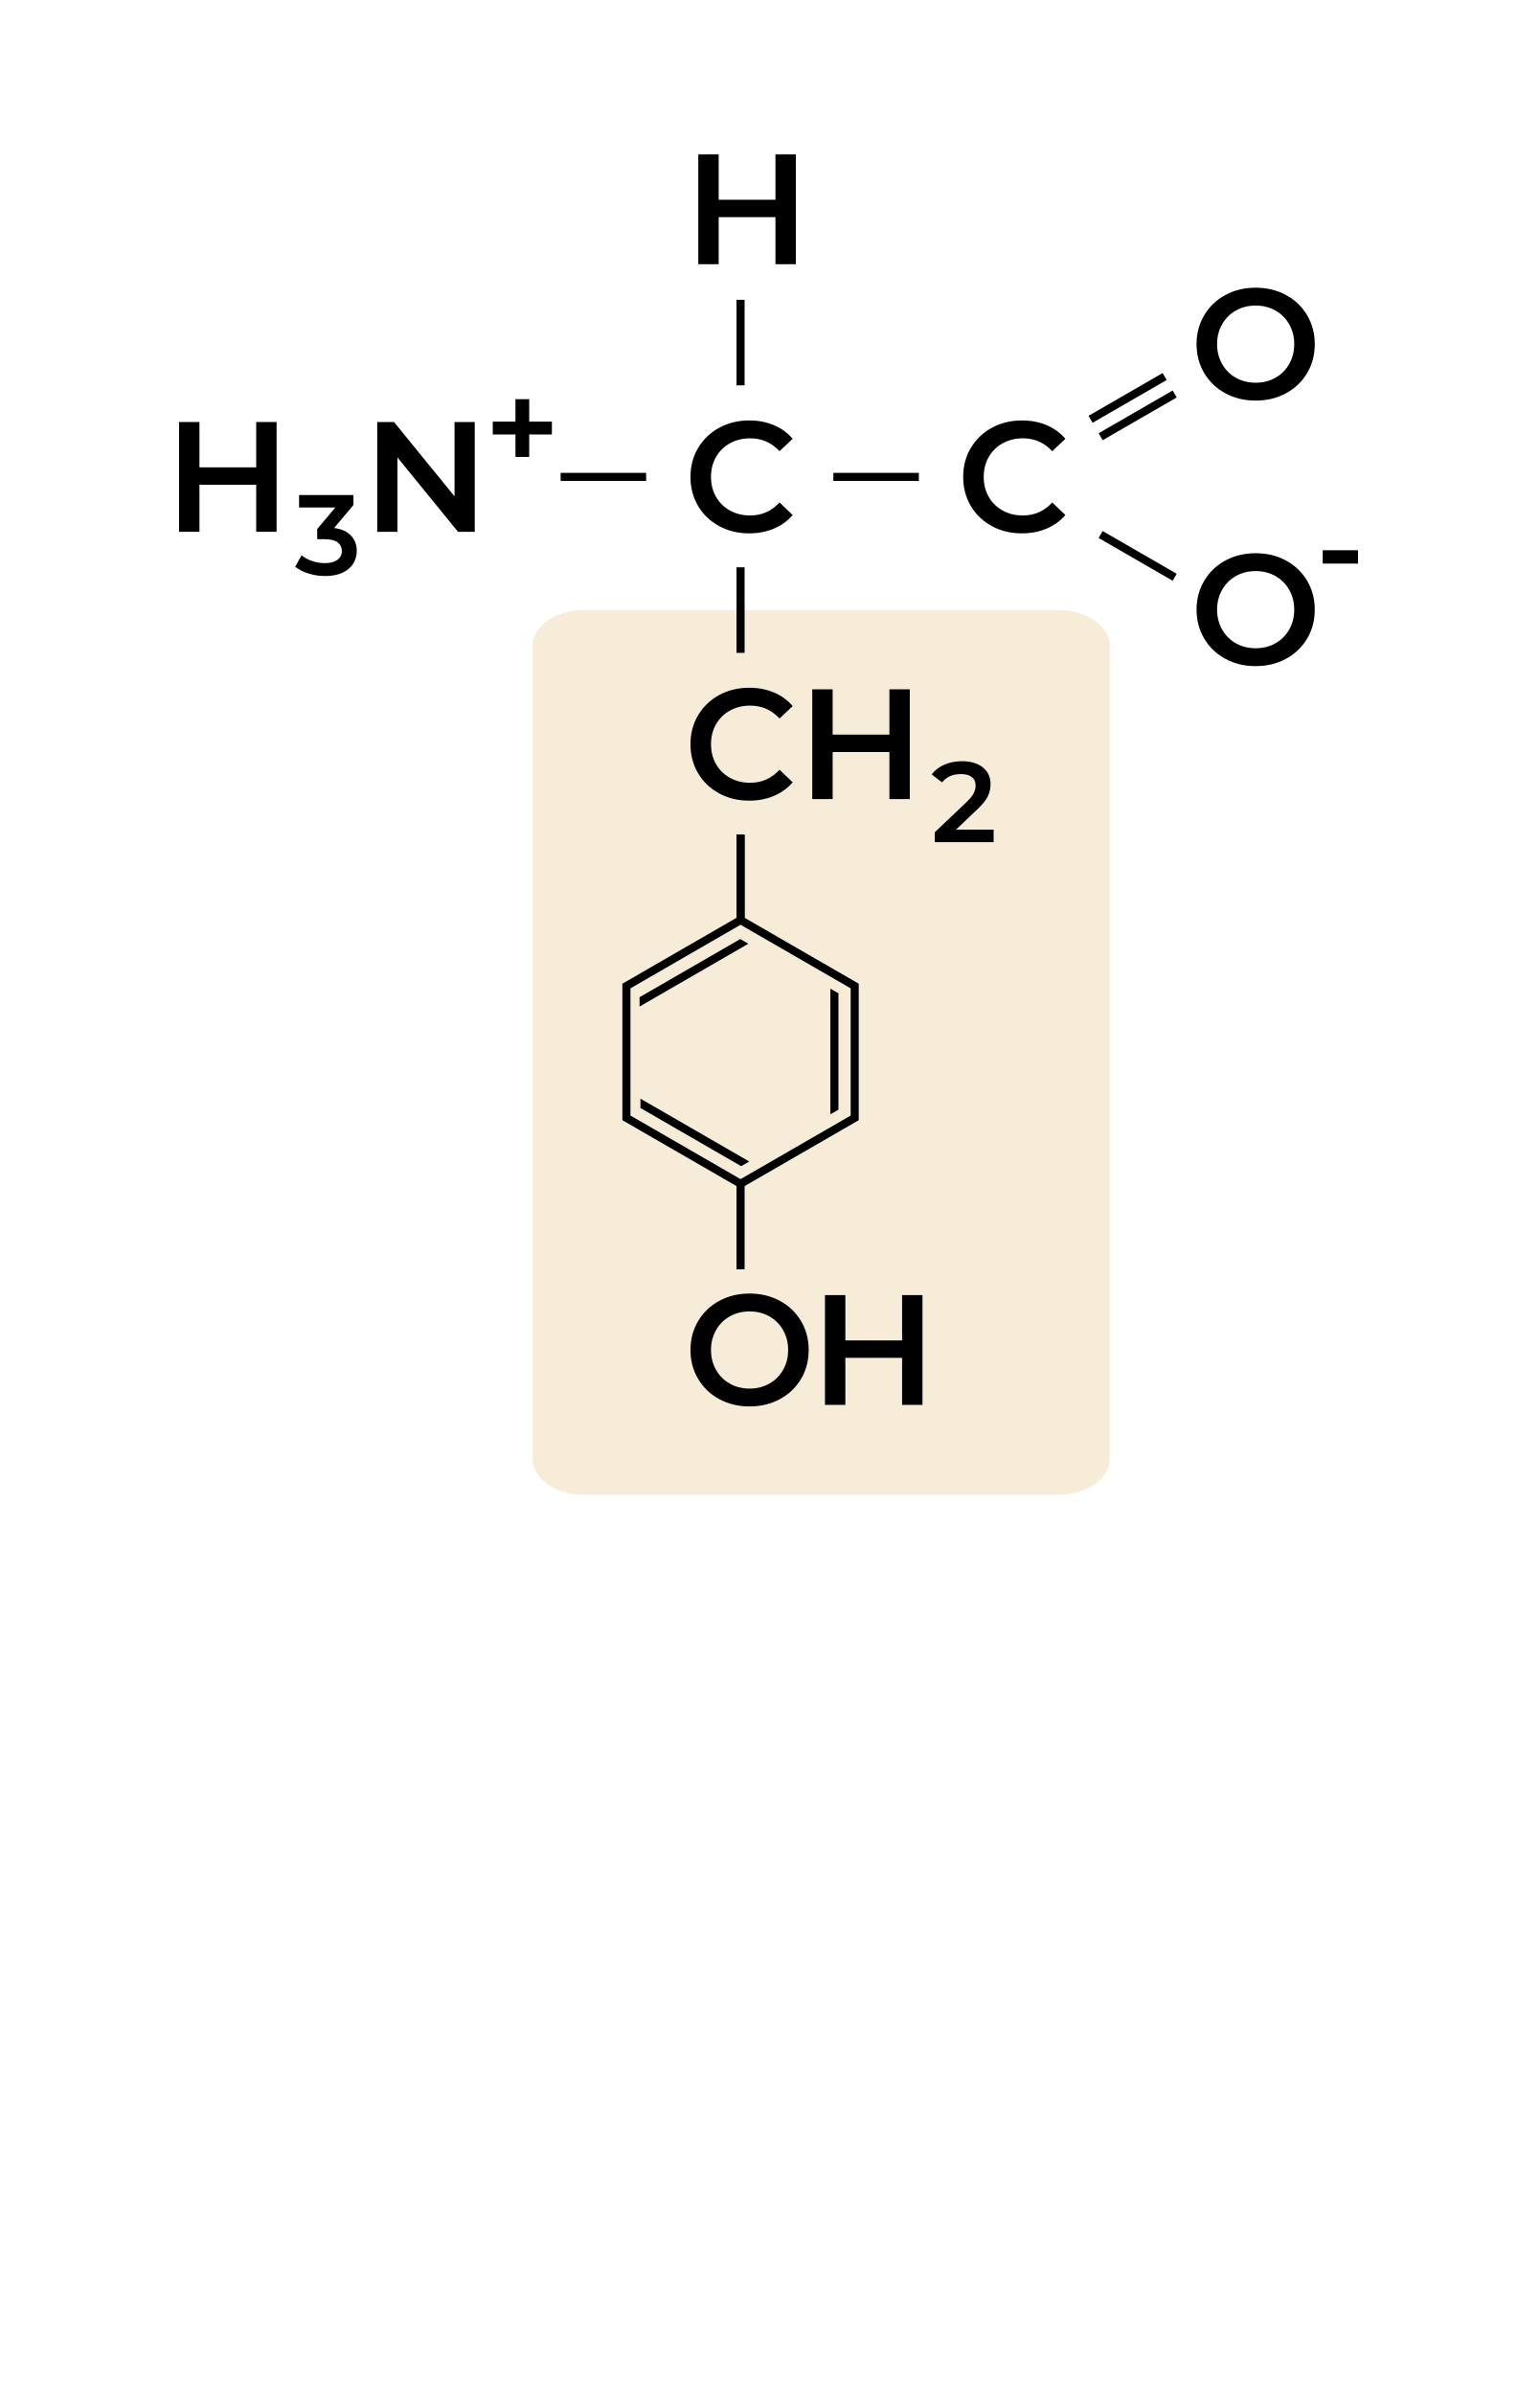
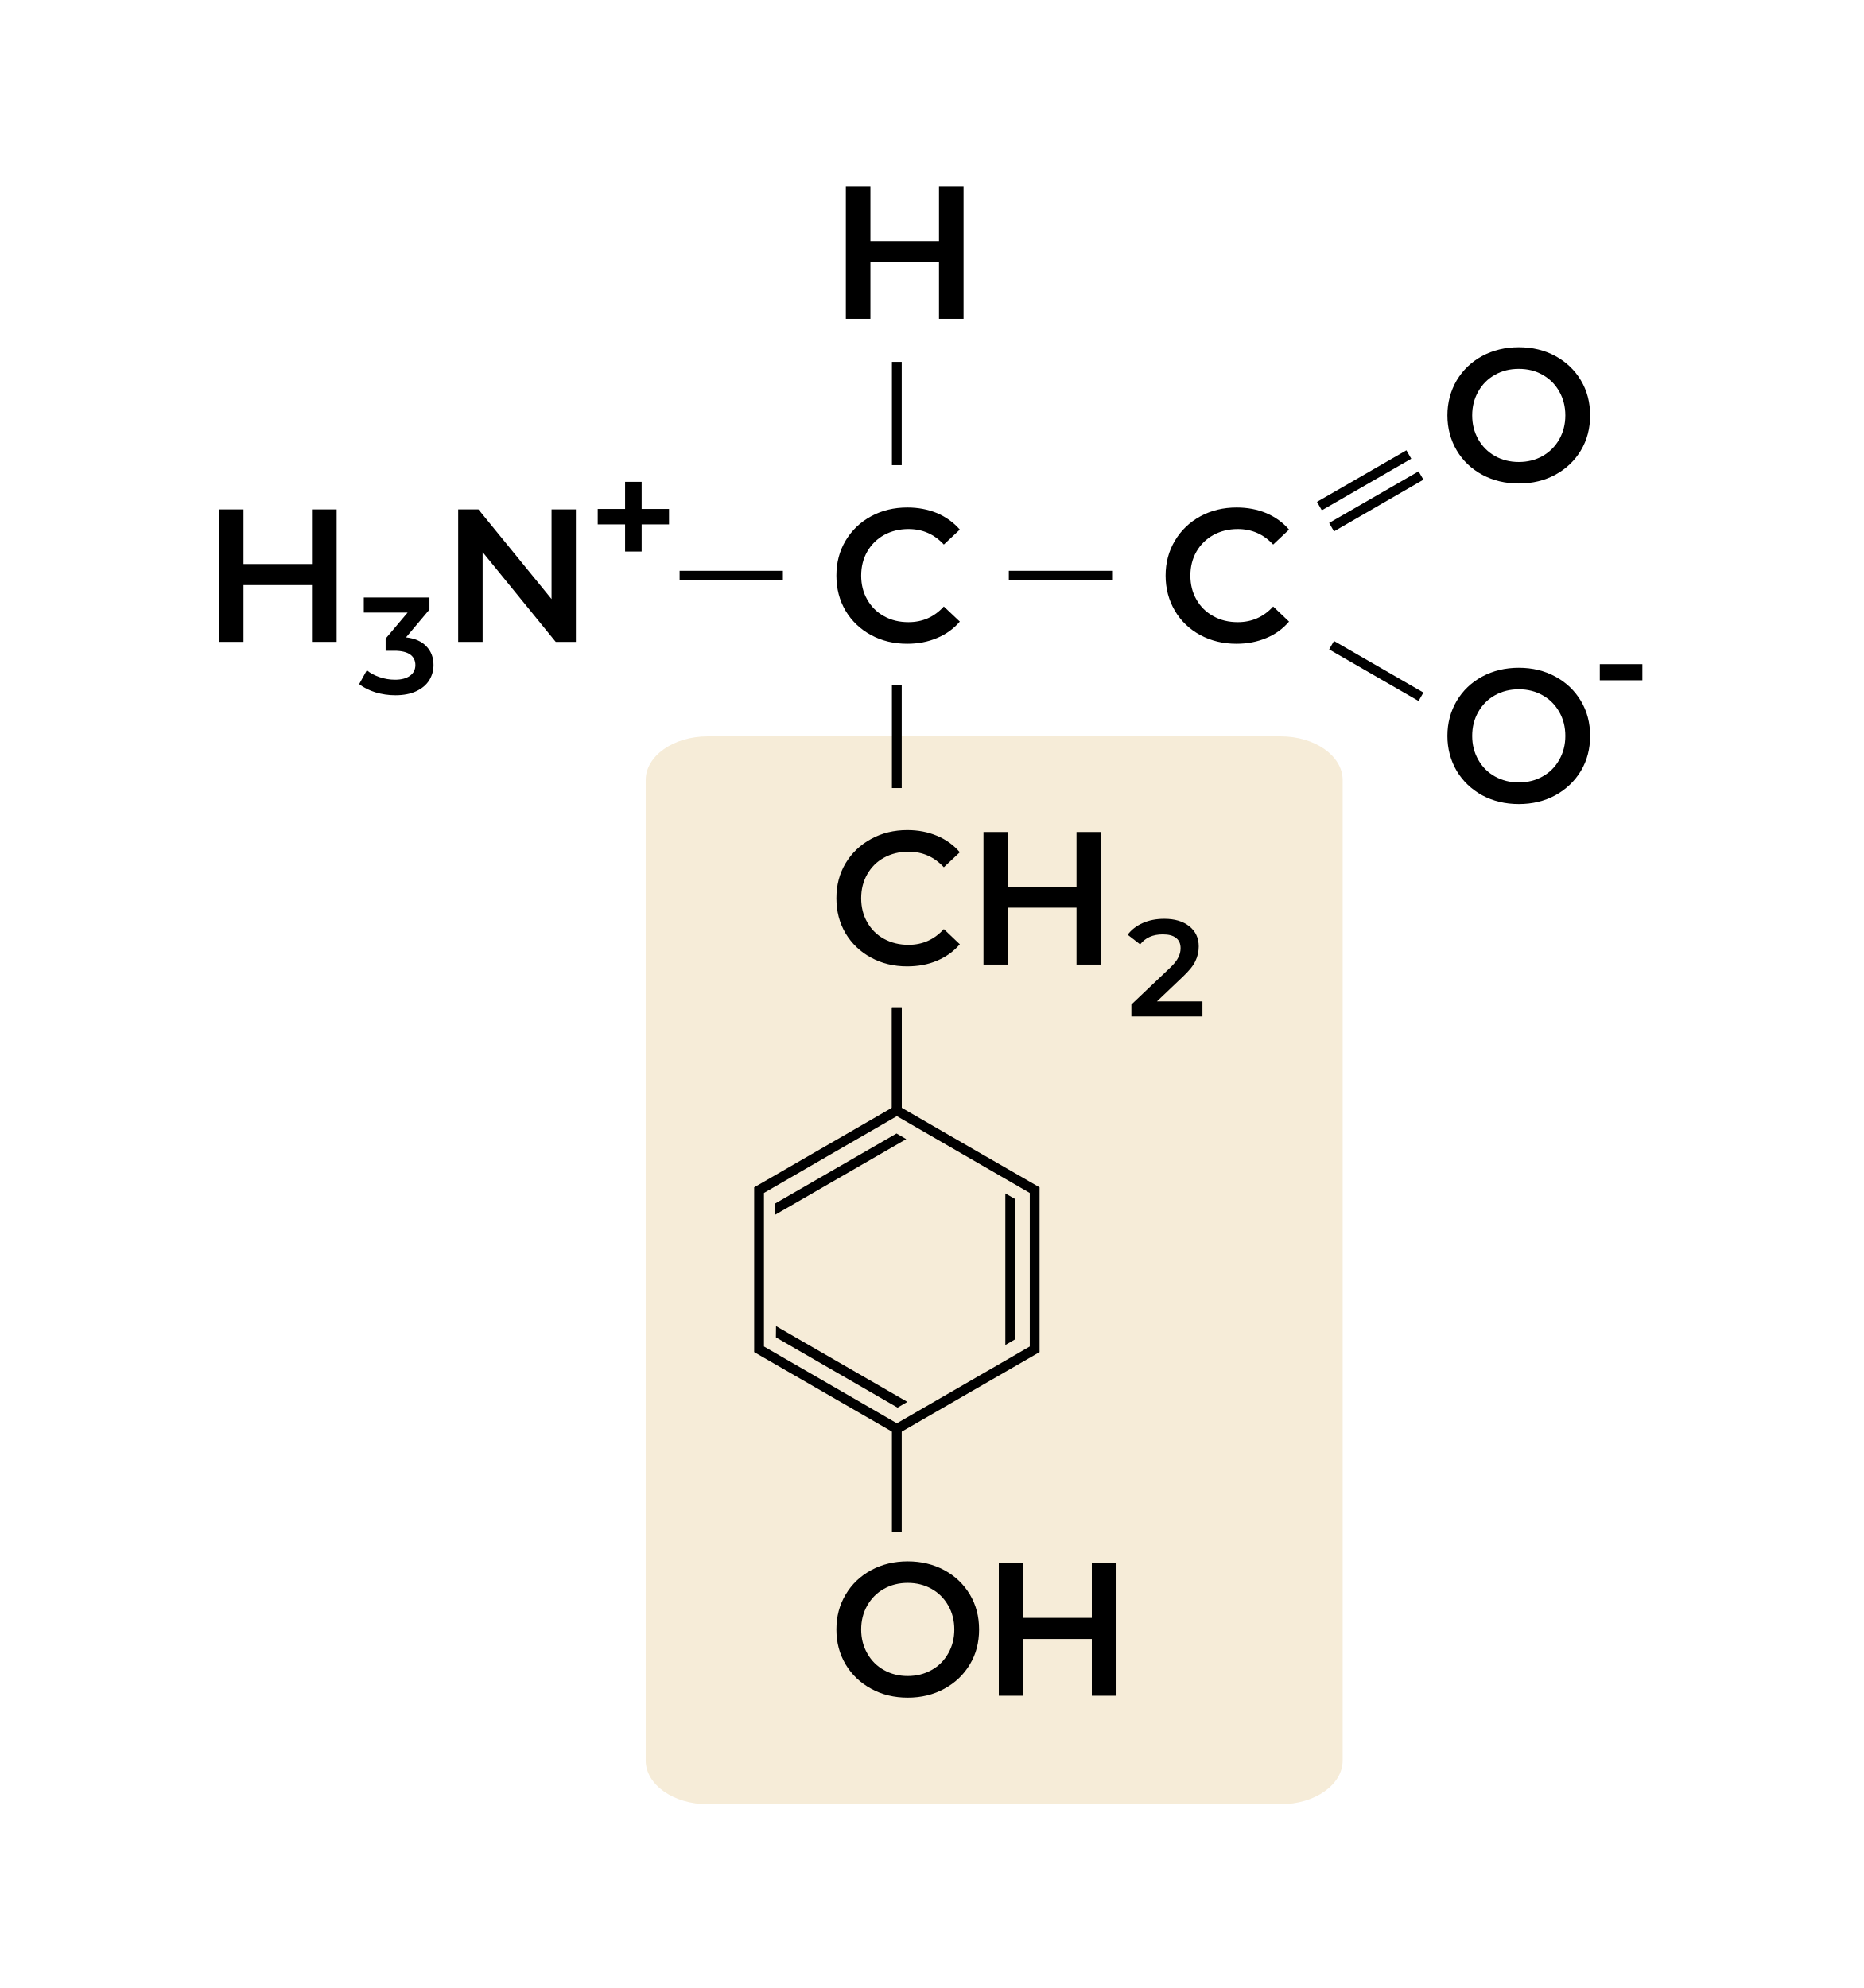
- <svg xmlns="http://www.w3.org/2000/svg" xml:space="preserve" width="450px" height="700px" version="1.1" style="shape-rendering:geometricPrecision; text-rendering:geometricPrecision; image-rendering:optimizeQuality; fill-rule:evenodd; clip-rule:evenodd" viewBox="0 0 4844.32 7535.61">
+ <svg xmlns="http://www.w3.org/2000/svg" xml:space="preserve" width="165px" height="176px" version="1.1" style="shape-rendering:geometricPrecision; text-rendering:geometricPrecision; image-rendering:optimizeQuality; fill-rule:evenodd; clip-rule:evenodd" viewBox="0 0 165 176.51">
  <defs>
    <style type="text/css">
   
    .fil0 {fill:none}
    .fil1 {fill:#F6ECD8}
    .fil2 {fill:black;fill-rule:nonzero}
    .fil3 {fill:black;fill-rule:nonzero}
   
  </style>
  </defs>
  <g id="Camada_x0020_1">
-     <rect class="fil0" y="-0.01" width="4844.32" height="7535.61" />
-     <rect class="fil1" x="1676.16" y="1919.59" width="1816.72" height="2783.71" rx="161.48" ry="113.9" />
-     <polygon class="fil2" points="870.5,1327.84 870.5,1673.22 806.36,1673.22 806.36,1525.2 627.75,1525.2 627.75,1673.22 563.61,1673.22 563.61,1327.84 627.75,1327.84 627.75,1470.43 806.36,1470.43 806.36,1327.84 " />
-     <path class="fil2" d="M1051.46 1661.33c23.2,2.88 40.9,10.76 53.11,23.68 12.19,12.92 18.29,29.06 18.29,48.44 0,14.6 -3.71,27.87 -11.12,39.84 -7.41,11.96 -18.6,21.47 -33.56,28.53 -14.94,7.05 -33.18,10.58 -54.71,10.58 -17.94,0 -35.23,-2.57 -51.85,-7.72 -16.63,-5.14 -30.81,-12.26 -42.53,-21.35l20.1 -36.24c9.09,7.66 20.16,13.7 33.19,18.12 13.04,4.43 26.5,6.64 40.37,6.64 16.5,0 29.48,-3.41 38.93,-10.22 9.45,-6.82 14.18,-16.09 14.18,-27.81 0,-11.72 -4.49,-20.88 -13.45,-27.45 -8.98,-6.59 -22.68,-9.87 -41.1,-9.87l-22.96 0 0 -31.94 57.05 -67.82 -114.1 0 0 -39.11 171.16 0 0 31.22 -61 72.48z" />
-     <path class="fil2" d="M3127.25 2610.35l0 39.46 -185.15 0 0 -31.21 99.75 -94.74c11.25,-10.77 18.84,-20.15 22.8,-28.16 3.94,-8.02 5.91,-15.97 5.91,-23.87 0,-11.72 -3.94,-20.7 -11.84,-26.91 -7.89,-6.22 -19.49,-9.34 -34.81,-9.34 -25.6,0 -45.22,8.74 -58.85,26.21l-32.65 -25.12c9.81,-13.16 23.03,-23.39 39.65,-30.69 16.63,-7.29 35.23,-10.94 55.8,-10.94 27.28,0 49.04,6.46 65.31,19.37 16.27,12.92 24.39,30.51 24.39,52.76 0,13.63 -2.86,26.43 -8.6,38.4 -5.75,11.95 -16.75,25.59 -33.01,40.9l-67.11 63.88 118.41 0z" />
-     <polygon class="fil2" points="1494.2,1327.84 1494.2,1673.22 1441.41,1673.22 1250.95,1439.35 1250.95,1673.22 1187.3,1673.22 1187.3,1327.84 1240.09,1327.84 1430.55,1561.71 1430.55,1327.84 " />
-     <path class="fil2" d="M2357.68 1678.15c-34.86,0 -66.36,-7.64 -94.48,-22.93 -28.13,-15.3 -50.17,-36.44 -66.12,-63.41 -15.96,-26.97 -23.94,-57.4 -23.94,-91.28 0,-33.88 8.06,-64.31 24.18,-91.28 16.13,-26.98 38.24,-48.11 66.36,-63.41 28.13,-15.29 59.62,-22.94 94.5,-22.94 28.29,0 54.1,4.94 77.46,14.8 23.35,9.87 43.09,24.18 59.21,42.93l-41.45 38.98c-25,-26.98 -55.76,-40.46 -92.26,-40.46 -23.69,0 -44.91,5.18 -63.65,15.54 -18.75,10.36 -33.39,24.76 -43.92,43.18 -10.52,18.41 -15.79,39.3 -15.79,62.66 0,23.36 5.27,44.25 15.79,62.66 10.53,18.42 25.17,32.81 43.92,43.18 18.74,10.36 39.96,15.53 63.65,15.53 36.5,0 67.26,-13.64 92.26,-40.95l41.45 39.48c-16.12,18.74 -35.93,33.06 -59.46,42.92 -23.52,9.87 -49.42,14.8 -77.71,14.8z" />
-     <path class="fil2" d="M3216 1678.15c-34.86,0 -66.36,-7.64 -94.48,-22.93 -28.13,-15.3 -50.17,-36.44 -66.12,-63.41 -15.95,-26.97 -23.94,-57.4 -23.94,-91.28 0,-33.88 8.06,-64.31 24.18,-91.28 16.13,-26.98 38.24,-48.11 66.36,-63.41 28.13,-15.29 59.62,-22.94 94.5,-22.94 28.29,0 54.1,4.94 77.46,14.8 23.35,9.87 43.09,24.18 59.21,42.93l-41.45 38.98c-25,-26.98 -55.76,-40.46 -92.26,-40.46 -23.69,0 -44.91,5.18 -63.65,15.54 -18.75,10.36 -33.39,24.76 -43.92,43.18 -10.52,18.41 -15.79,39.3 -15.79,62.66 0,23.36 5.27,44.25 15.79,62.66 10.53,18.42 25.17,32.81 43.92,43.18 18.74,10.36 39.96,15.53 63.65,15.53 36.5,0 67.26,-13.64 92.26,-40.95l41.45 39.48c-16.12,18.74 -35.93,33.06 -59.46,42.92 -23.52,9.87 -49.42,14.8 -77.71,14.8z" />
-     <path class="fil2" d="M3951.98 1260.45c-35.19,0 -66.93,-7.64 -95.22,-22.94 -28.29,-15.29 -50.49,-36.51 -66.61,-63.65 -16.12,-27.14 -24.18,-57.48 -24.18,-91.03 0,-33.56 8.06,-63.9 24.18,-91.04 16.12,-27.14 38.32,-48.36 66.61,-63.65 28.29,-15.3 60.03,-22.94 95.22,-22.94 35.2,0 66.95,7.64 95.24,22.94 28.29,15.29 50.49,36.43 66.61,63.41 16.11,26.96 24.17,57.39 24.17,91.28 0,33.88 -8.06,64.31 -24.17,91.27 -16.12,26.97 -38.32,48.12 -66.61,63.41 -28.29,15.3 -60.04,22.94 -95.24,22.94zm0 -56.25c23.03,0 43.75,-5.17 62.18,-15.54 18.42,-10.36 32.89,-24.83 43.42,-43.42 10.53,-18.59 15.79,-39.39 15.79,-62.41 0,-23.03 -5.26,-43.83 -15.79,-62.42 -10.53,-18.59 -25,-33.06 -43.42,-43.42 -18.43,-10.36 -39.15,-15.54 -62.18,-15.54 -23.02,0 -43.74,5.18 -62.16,15.54 -18.42,10.36 -32.89,24.83 -43.42,43.42 -10.53,18.59 -15.79,39.39 -15.79,62.42 0,23.02 5.26,43.82 15.79,62.41 10.53,18.59 25,33.06 43.42,43.42 18.42,10.37 39.14,15.54 62.16,15.54z" />
-     <path class="fil2" d="M3951.98 2095.87c-35.19,0 -66.93,-7.64 -95.22,-22.94 -28.29,-15.29 -50.49,-36.51 -66.61,-63.65 -16.12,-27.14 -24.18,-57.48 -24.18,-91.03 0,-33.56 8.06,-63.89 24.18,-91.04 16.12,-27.13 38.32,-48.35 66.61,-63.65 28.29,-15.3 60.03,-22.94 95.22,-22.94 35.2,0 66.95,7.64 95.24,22.94 28.29,15.3 50.49,36.43 66.61,63.41 16.11,26.97 24.17,57.39 24.17,91.28 0,33.88 -8.06,64.31 -24.17,91.28 -16.12,26.96 -38.32,48.11 -66.61,63.4 -28.29,15.3 -60.04,22.94 -95.24,22.94zm0 -56.25c23.03,0 43.75,-5.17 62.18,-15.54 18.42,-10.36 32.89,-24.83 43.42,-43.42 10.53,-18.59 15.79,-39.39 15.79,-62.41 0,-23.03 -5.26,-43.83 -15.79,-62.42 -10.53,-18.59 -25,-33.06 -43.42,-43.42 -18.43,-10.36 -39.15,-15.54 -62.18,-15.54 -23.02,0 -43.74,5.18 -62.16,15.54 -18.42,10.36 -32.89,24.83 -43.42,43.42 -10.53,18.59 -15.79,39.39 -15.79,62.42 0,23.02 5.26,43.82 15.79,62.41 10.53,18.59 25,33.06 43.42,43.42 18.42,10.37 39.14,15.54 62.16,15.54z" />
-     <path class="fil2" d="M2357.68 2519.16c-34.86,0 -66.36,-7.64 -94.48,-22.94 -28.13,-15.29 -50.17,-36.44 -66.12,-63.41 -15.96,-26.97 -23.94,-57.39 -23.94,-91.28 0,-33.88 8.06,-64.31 24.18,-91.28 16.13,-26.98 38.24,-48.11 66.36,-63.4 28.13,-15.3 59.62,-22.94 94.5,-22.94 28.29,0 54.1,4.93 77.46,14.8 23.35,9.87 43.09,24.17 59.21,42.92l-41.45 38.99c-25,-26.98 -55.76,-40.46 -92.26,-40.46 -23.69,0 -44.91,5.17 -63.65,15.54 -18.75,10.36 -33.39,24.75 -43.92,43.18 -10.52,18.41 -15.79,39.3 -15.79,62.65 0,23.36 5.27,44.25 15.79,62.66 10.53,18.43 25.17,32.82 43.92,43.18 18.74,10.36 39.96,15.54 63.65,15.54 36.5,0 67.26,-13.64 92.26,-40.96l41.45 39.48c-16.12,18.74 -35.93,33.06 -59.46,42.93 -23.52,9.86 -49.42,14.8 -77.71,14.8z" />
-     <polygon id="1" class="fil2" points="2863.42,2168.84 2863.42,2514.22 2799.28,2514.22 2799.28,2366.2 2620.67,2366.2 2620.67,2514.22 2556.53,2514.22 2556.53,2168.84 2620.67,2168.84 2620.67,2311.44 2799.28,2311.44 2799.28,2168.84 " />
-     <polygon class="fil2" points="2504.71,485.89 2504.71,831.28 2440.57,831.28 2440.57,683.25 2261.96,683.25 2261.96,831.28 2197.82,831.28 2197.82,485.89 2261.96,485.89 2261.96,628.49 2440.57,628.49 2440.57,485.89 " />
-     <polygon class="fil2" points="1737.02,1367 1665.57,1367 1665.57,1437.64 1622.38,1437.64 1622.38,1367 1550.92,1367 1550.92,1326.63 1622.38,1326.63 1622.38,1255.99 1665.57,1255.99 1665.57,1326.63 1737.02,1326.63 " />
-     <polygon class="fil2" points="4163.06,1731.29 4274.08,1731.29 4274.08,1773.27 4163.06,1773.27 " />
-     <polygon class="fil2" points="2343.5,1785.02 2343.5,2054.17 2318.07,2054.17 2318.07,1785.02 " />
-     <polygon class="fil2" points="1764.49,1487.82 2033.63,1487.82 2033.63,1513.24 1764.49,1513.24 " />
-     <polygon class="fil2" points="2622.81,1487.82 2891.95,1487.82 2891.95,1513.24 2622.81,1513.24 " />
-     <polygon class="fil2" points="3426.1,1308.33 3659.19,1173.77 3671.8,1195.72 3438.71,1330.28 " />
-     <polygon class="fil2" points="3457.76,1363.17 3690.85,1228.61 3703.46,1250.56 3470.37,1385.12 " />
-     <polygon class="fil2" points="3470.37,1670.79 3703.46,1805.35 3690.85,1827.3 3457.76,1692.74 " />
-     <polygon class="fil2" points="2343.5,2625.87 2343.5,2895.02 2318.07,2895.02 2318.07,2625.87 " />
-     <polygon class="fil2" points="2343.5,943.28 2343.5,1212.43 2318.07,1212.43 2318.07,943.28 " />
-     <polygon class="fil2" points="2343.5,2625.87 2343.5,2895.02 2318.07,2895.02 2318.07,2625.87 " />
-     <polygon class="fil2" points="2638.88,3125.31 2638.87,3491.47 2613.44,3505.97 2613.44,3110.79 " />
-     <polygon class="fil2" points="2329.92,2954.6 2012.82,3137.69 2012.97,3166.97 2355.21,2969.37 " />
-     <polygon class="fil2" points="2332.73,3669.24 2015.63,3486.15 2015.78,3456.87 2358.02,3654.47 " />
-     <polygon class="fil2" points="2343.5,3724.66 2343.5,3993.8 2318.07,3993.8 2318.07,3724.66 " />
-     <path class="fil2" d="M2359.16 4425.24c-35.2,0 -66.93,-7.64 -95.22,-22.94 -28.29,-15.3 -50.49,-36.52 -66.62,-63.65 -16.12,-27.15 -24.18,-57.48 -24.18,-91.04 0,-33.55 8.06,-63.89 24.18,-91.04 16.13,-27.13 38.33,-48.35 66.62,-63.65 28.29,-15.29 60.02,-22.93 95.22,-22.93 35.19,0 66.94,7.64 95.23,22.93 28.29,15.3 50.49,36.43 66.61,63.41 16.11,26.97 24.17,57.4 24.17,91.28 0,33.89 -8.06,64.31 -24.17,91.28 -16.12,26.97 -38.32,48.11 -66.61,63.41 -28.29,15.3 -60.04,22.94 -95.23,22.94zm0 -56.25c23.02,0 43.75,-5.18 62.17,-15.54 18.42,-10.36 32.89,-24.83 43.42,-43.42 10.53,-18.59 15.79,-39.39 15.79,-62.42 0,-23.02 -5.26,-43.83 -15.79,-62.41 -10.53,-18.59 -25,-33.06 -43.42,-43.43 -18.42,-10.36 -39.15,-15.53 -62.17,-15.53 -23.03,0 -43.74,5.17 -62.17,15.53 -18.42,10.37 -32.89,24.84 -43.42,43.43 -10.52,18.58 -15.79,39.39 -15.79,62.41 0,23.03 5.27,43.83 15.79,62.42 10.53,18.59 25,33.06 43.42,43.42 18.43,10.36 39.14,15.54 62.17,15.54z" />
-     <polygon class="fil2" points="2903.35,4074.92 2903.35,4420.3 2839.2,4420.3 2839.2,4272.28 2660.6,4272.28 2660.6,4420.3 2596.45,4420.3 2596.45,4074.92 2660.6,4074.92 2660.6,4217.52 2839.2,4217.52 2839.2,4074.92 " />
-     <path class="fil3" d="M2324.48 2884.05c-121.88,70.36 -243.66,140.9 -365.65,211.09l0 429.39 371.96 214.73 371.96 -214.73 0 -429.39c-124.09,-71.4 -248.06,-143.04 -371.96,-214.74l-6.31 3.65zm-167.01 125.64l173.32 -100.06 346.53 200.06 0 400.29 -346.53 200.07 -346.53 -200.07 0 -400.29 173.21 -100z" />
+     <rect class="fil0" width="165" height="176.51" />
+     <rect class="fil1" x="57.09" y="65.38" width="61.88" height="94.81" rx="5.5" ry="3.88" />
+     <polygon class="fil2" points="29.65,45.23 29.65,56.99 27.46,56.99 27.46,51.95 21.38,51.95 21.38,56.99 19.2,56.99 19.2,45.23 21.38,45.23 21.38,50.08 27.46,50.08 27.46,45.23 " />
+     <path class="fil2" d="M35.81 56.59c0.79,0.09 1.4,0.36 1.81,0.8 0.42,0.44 0.63,0.99 0.63,1.65 0,0.5 -0.13,0.95 -0.38,1.36 -0.26,0.41 -0.64,0.73 -1.15,0.97 -0.51,0.24 -1.13,0.36 -1.86,0.36 -0.61,0 -1.2,-0.09 -1.77,-0.26 -0.56,-0.18 -1.05,-0.42 -1.44,-0.73l0.68 -1.23c0.31,0.26 0.69,0.46 1.13,0.61 0.44,0.15 0.9,0.23 1.38,0.23 0.56,0 1,-0.12 1.32,-0.35 0.32,-0.23 0.48,-0.55 0.48,-0.95 0,-0.39 -0.15,-0.71 -0.45,-0.93 -0.31,-0.22 -0.78,-0.34 -1.4,-0.34l-0.79 0 0 -1.08 1.95 -2.31 -3.89 0 0 -1.34 5.83 0 0 1.07 -2.08 2.47z" />
+     <path class="fil2" d="M106.52 88.91l0 1.34 -6.31 0 0 -1.06 3.4 -3.23c0.38,-0.36 0.64,-0.68 0.77,-0.96 0.14,-0.27 0.2,-0.54 0.2,-0.81 0,-0.4 -0.13,-0.7 -0.4,-0.91 -0.27,-0.22 -0.66,-0.32 -1.18,-0.32 -0.88,0 -1.54,0.29 -2.01,0.89l-1.11 -0.86c0.33,-0.44 0.78,-0.79 1.35,-1.04 0.57,-0.25 1.2,-0.37 1.9,-0.37 0.93,0 1.67,0.22 2.22,0.66 0.56,0.44 0.84,1.04 0.84,1.79 0,0.47 -0.1,0.9 -0.3,1.31 -0.19,0.41 -0.57,0.87 -1.12,1.39l-2.29 2.18 4.04 0z" />
+     <polygon class="fil2" points="50.89,45.23 50.89,56.99 49.1,56.99 42.61,49.02 42.61,56.99 40.44,56.99 40.44,45.23 42.24,45.23 48.73,53.19 48.73,45.23 " />
+     <path class="fil2" d="M80.3 57.16c-1.18,0 -2.26,-0.26 -3.21,-0.78 -0.96,-0.52 -1.71,-1.24 -2.26,-2.16 -0.54,-0.92 -0.81,-1.96 -0.81,-3.11 0,-1.16 0.27,-2.19 0.82,-3.11 0.55,-0.92 1.3,-1.64 2.26,-2.16 0.96,-0.52 2.03,-0.78 3.22,-0.78 0.96,0 1.84,0.17 2.64,0.5 0.79,0.34 1.47,0.83 2.02,1.46l-1.42 1.33c-0.85,-0.92 -1.89,-1.38 -3.14,-1.38 -0.81,0 -1.53,0.18 -2.17,0.53 -0.64,0.36 -1.13,0.85 -1.49,1.47 -0.36,0.63 -0.54,1.34 -0.54,2.14 0,0.79 0.18,1.51 0.54,2.13 0.36,0.63 0.85,1.12 1.49,1.47 0.64,0.36 1.36,0.53 2.17,0.53 1.25,0 2.29,-0.46 3.14,-1.39l1.42 1.34c-0.55,0.64 -1.23,1.13 -2.03,1.46 -0.8,0.34 -1.68,0.51 -2.65,0.51z" />
+     <path class="fil2" d="M109.54 57.16c-1.19,0 -2.26,-0.26 -3.22,-0.78 -0.96,-0.52 -1.71,-1.24 -2.25,-2.16 -0.54,-0.92 -0.82,-1.96 -0.82,-3.11 0,-1.16 0.28,-2.19 0.83,-3.11 0.55,-0.92 1.3,-1.64 2.26,-2.16 0.96,-0.52 2.03,-0.78 3.22,-0.78 0.96,0 1.84,0.17 2.63,0.5 0.8,0.34 1.47,0.83 2.02,1.46l-1.41 1.33c-0.85,-0.92 -1.9,-1.38 -3.14,-1.38 -0.81,0 -1.53,0.18 -2.17,0.53 -0.64,0.36 -1.14,0.85 -1.5,1.47 -0.36,0.63 -0.54,1.34 -0.54,2.14 0,0.79 0.18,1.51 0.54,2.13 0.36,0.63 0.86,1.12 1.5,1.47 0.64,0.36 1.36,0.53 2.17,0.53 1.24,0 2.29,-0.46 3.14,-1.39l1.41 1.34c-0.55,0.64 -1.22,1.13 -2.02,1.46 -0.81,0.34 -1.69,0.51 -2.65,0.51z" />
+     <path class="fil2" d="M134.61 42.93c-1.2,0 -2.28,-0.26 -3.25,-0.78 -0.96,-0.52 -1.72,-1.24 -2.27,-2.17 -0.54,-0.92 -0.82,-1.96 -0.82,-3.1 0,-1.14 0.28,-2.17 0.82,-3.1 0.55,-0.92 1.31,-1.65 2.27,-2.17 0.97,-0.52 2.05,-0.78 3.25,-0.78 1.2,0 2.28,0.26 3.24,0.78 0.96,0.52 1.72,1.24 2.27,2.16 0.55,0.92 0.82,1.96 0.82,3.11 0,1.16 -0.27,2.19 -0.82,3.11 -0.55,0.92 -1.31,1.64 -2.27,2.16 -0.96,0.52 -2.04,0.78 -3.24,0.78zm0 -1.91c0.78,0 1.49,-0.18 2.11,-0.53 0.63,-0.36 1.12,-0.85 1.48,-1.48 0.36,-0.64 0.54,-1.34 0.54,-2.13 0,-0.78 -0.18,-1.49 -0.54,-2.12 -0.36,-0.64 -0.85,-1.13 -1.48,-1.48 -0.62,-0.36 -1.33,-0.53 -2.11,-0.53 -0.79,0 -1.49,0.17 -2.12,0.53 -0.63,0.35 -1.12,0.84 -1.48,1.48 -0.36,0.63 -0.54,1.34 -0.54,2.12 0,0.79 0.18,1.49 0.54,2.13 0.36,0.63 0.85,1.12 1.48,1.48 0.63,0.35 1.33,0.53 2.12,0.53z" />
+     <path class="fil2" d="M134.61 71.39c-1.2,0 -2.28,-0.26 -3.25,-0.78 -0.96,-0.53 -1.72,-1.25 -2.27,-2.17 -0.54,-0.93 -0.82,-1.96 -0.82,-3.1 0,-1.15 0.28,-2.18 0.82,-3.1 0.55,-0.93 1.31,-1.65 2.27,-2.17 0.97,-0.52 2.05,-0.78 3.25,-0.78 1.2,0 2.28,0.26 3.24,0.78 0.96,0.52 1.72,1.24 2.27,2.16 0.55,0.92 0.82,1.95 0.82,3.11 0,1.15 -0.27,2.19 -0.82,3.11 -0.55,0.91 -1.31,1.63 -2.27,2.16 -0.96,0.52 -2.04,0.78 -3.24,0.78zm0 -1.92c0.78,0 1.49,-0.18 2.11,-0.53 0.63,-0.35 1.12,-0.84 1.48,-1.48 0.36,-0.63 0.54,-1.34 0.54,-2.12 0,-0.79 -0.18,-1.5 -0.54,-2.13 -0.36,-0.63 -0.85,-1.13 -1.48,-1.48 -0.62,-0.35 -1.33,-0.53 -2.11,-0.53 -0.79,0 -1.49,0.18 -2.12,0.53 -0.63,0.35 -1.12,0.85 -1.48,1.48 -0.36,0.63 -0.54,1.34 -0.54,2.13 0,0.78 0.18,1.49 0.54,2.12 0.36,0.64 0.85,1.13 1.48,1.48 0.63,0.35 1.33,0.53 2.12,0.53z" />
+     <path class="fil2" d="M80.3 85.8c-1.18,0 -2.26,-0.26 -3.21,-0.78 -0.96,-0.52 -1.71,-1.24 -2.26,-2.16 -0.54,-0.92 -0.81,-1.95 -0.81,-3.11 0,-1.15 0.27,-2.19 0.82,-3.11 0.55,-0.91 1.3,-1.63 2.26,-2.15 0.96,-0.53 2.03,-0.79 3.22,-0.79 0.96,0 1.84,0.17 2.64,0.51 0.79,0.33 1.47,0.82 2.02,1.46l-1.42 1.33c-0.85,-0.92 -1.89,-1.38 -3.14,-1.38 -0.81,0 -1.53,0.18 -2.17,0.53 -0.64,0.35 -1.13,0.84 -1.49,1.47 -0.36,0.63 -0.54,1.34 -0.54,2.13 0,0.8 0.18,1.51 0.54,2.14 0.36,0.63 0.85,1.12 1.49,1.47 0.64,0.35 1.36,0.53 2.17,0.53 1.25,0 2.29,-0.47 3.14,-1.4l1.42 1.35c-0.55,0.64 -1.23,1.12 -2.03,1.46 -0.8,0.34 -1.68,0.5 -2.65,0.5z" />
+     <polygon id="1" class="fil2" points="97.53,73.87 97.53,85.64 95.34,85.64 95.34,80.59 89.26,80.59 89.26,85.64 87.08,85.64 87.08,73.87 89.26,73.87 89.26,78.73 95.34,78.73 95.34,73.87 " />
+     <polygon class="fil2" points="85.31,16.55 85.31,28.31 83.13,28.31 83.13,23.27 77.04,23.27 77.04,28.31 74.86,28.31 74.86,16.55 77.04,16.55 77.04,21.41 83.13,21.41 83.13,16.55 " />
+     <polygon class="fil2" points="59.16,46.56 56.73,46.56 56.73,48.97 55.26,48.97 55.26,46.56 52.83,46.56 52.83,45.19 55.26,45.19 55.26,42.78 56.73,42.78 56.73,45.19 59.16,45.19 " />
+     <polygon class="fil2" points="141.8,58.97 145.58,58.97 145.58,60.4 141.8,60.4 " />
+     <polygon class="fil2" points="79.82,60.8 79.82,69.97 78.95,69.97 78.95,60.8 " />
+     <polygon class="fil2" points="60.1,50.68 69.27,50.68 69.27,51.54 60.1,51.54 " />
+     <polygon class="fil2" points="89.33,50.68 98.5,50.68 98.5,51.54 89.33,51.54 " />
+     <polygon class="fil2" points="116.69,44.56 124.63,39.98 125.06,40.73 117.12,45.31 " />
+     <polygon class="fil2" points="117.77,46.43 125.71,41.85 126.14,42.59 118.2,47.18 " />
+     <polygon class="fil2" points="118.2,56.91 126.14,61.49 125.71,62.24 117.77,57.66 " />
+     <polygon class="fil2" points="79.82,89.44 79.82,98.61 78.95,98.61 78.95,89.44 " />
+     <polygon class="fil2" points="79.82,32.13 79.82,41.3 78.95,41.3 78.95,32.13 " />
+     <polygon class="fil2" points="79.82,89.44 79.82,98.61 78.95,98.61 78.95,89.44 " />
+     <polygon class="fil2" points="89.88,106.45 89.88,118.92 89.02,119.42 89.02,105.96 " />
+     <polygon class="fil2" points="79.36,100.64 68.56,106.87 68.56,107.87 80.22,101.14 " />
+     <polygon class="fil2" points="79.45,124.98 68.65,118.74 68.66,117.74 80.32,124.47 " />
+     <polygon class="fil2" points="79.82,126.86 79.82,136.03 78.95,136.03 78.95,126.86 " />
+     <path class="fil2" d="M80.35 150.73c-1.19,0 -2.28,-0.26 -3.24,-0.79 -0.96,-0.52 -1.72,-1.24 -2.27,-2.16 -0.55,-0.93 -0.82,-1.96 -0.82,-3.1 0,-1.15 0.27,-2.18 0.82,-3.1 0.55,-0.93 1.31,-1.65 2.27,-2.17 0.96,-0.52 2.05,-0.78 3.24,-0.78 1.2,0 2.28,0.26 3.25,0.78 0.96,0.52 1.72,1.24 2.27,2.16 0.55,0.92 0.82,1.95 0.82,3.11 0,1.15 -0.27,2.19 -0.82,3.1 -0.55,0.92 -1.31,1.64 -2.27,2.16 -0.97,0.53 -2.05,0.79 -3.25,0.79zm0 -1.92c0.79,0 1.49,-0.18 2.12,-0.53 0.63,-0.35 1.12,-0.84 1.48,-1.48 0.36,-0.63 0.54,-1.34 0.54,-2.12 0,-0.79 -0.18,-1.5 -0.54,-2.13 -0.36,-0.63 -0.85,-1.13 -1.48,-1.48 -0.63,-0.35 -1.33,-0.53 -2.12,-0.53 -0.78,0 -1.49,0.18 -2.11,0.53 -0.63,0.35 -1.12,0.85 -1.48,1.48 -0.36,0.63 -0.54,1.34 -0.54,2.13 0,0.78 0.18,1.49 0.54,2.12 0.36,0.64 0.85,1.13 1.48,1.48 0.62,0.35 1.33,0.53 2.11,0.53z" />
+     <polygon class="fil2" points="98.89,138.79 98.89,150.56 96.7,150.56 96.7,145.52 90.62,145.52 90.62,150.56 88.44,150.56 88.44,138.79 90.62,138.79 90.62,143.65 96.7,143.65 96.7,138.79 " />
+     <path class="fil3" d="M79.17 98.23c-4.15,2.4 -8.3,4.8 -12.45,7.19l0 14.63 12.67 7.31 12.67 -7.31 0 -14.63c-4.23,-2.43 -8.45,-4.87 -12.67,-7.31l-0.22 0.12zm-5.69 4.28l5.91 -3.41 11.8 6.82 0 13.63 -11.8 6.82 -11.8 -6.82 0 -13.63 5.89 -3.41z" />
  </g>
</svg>
